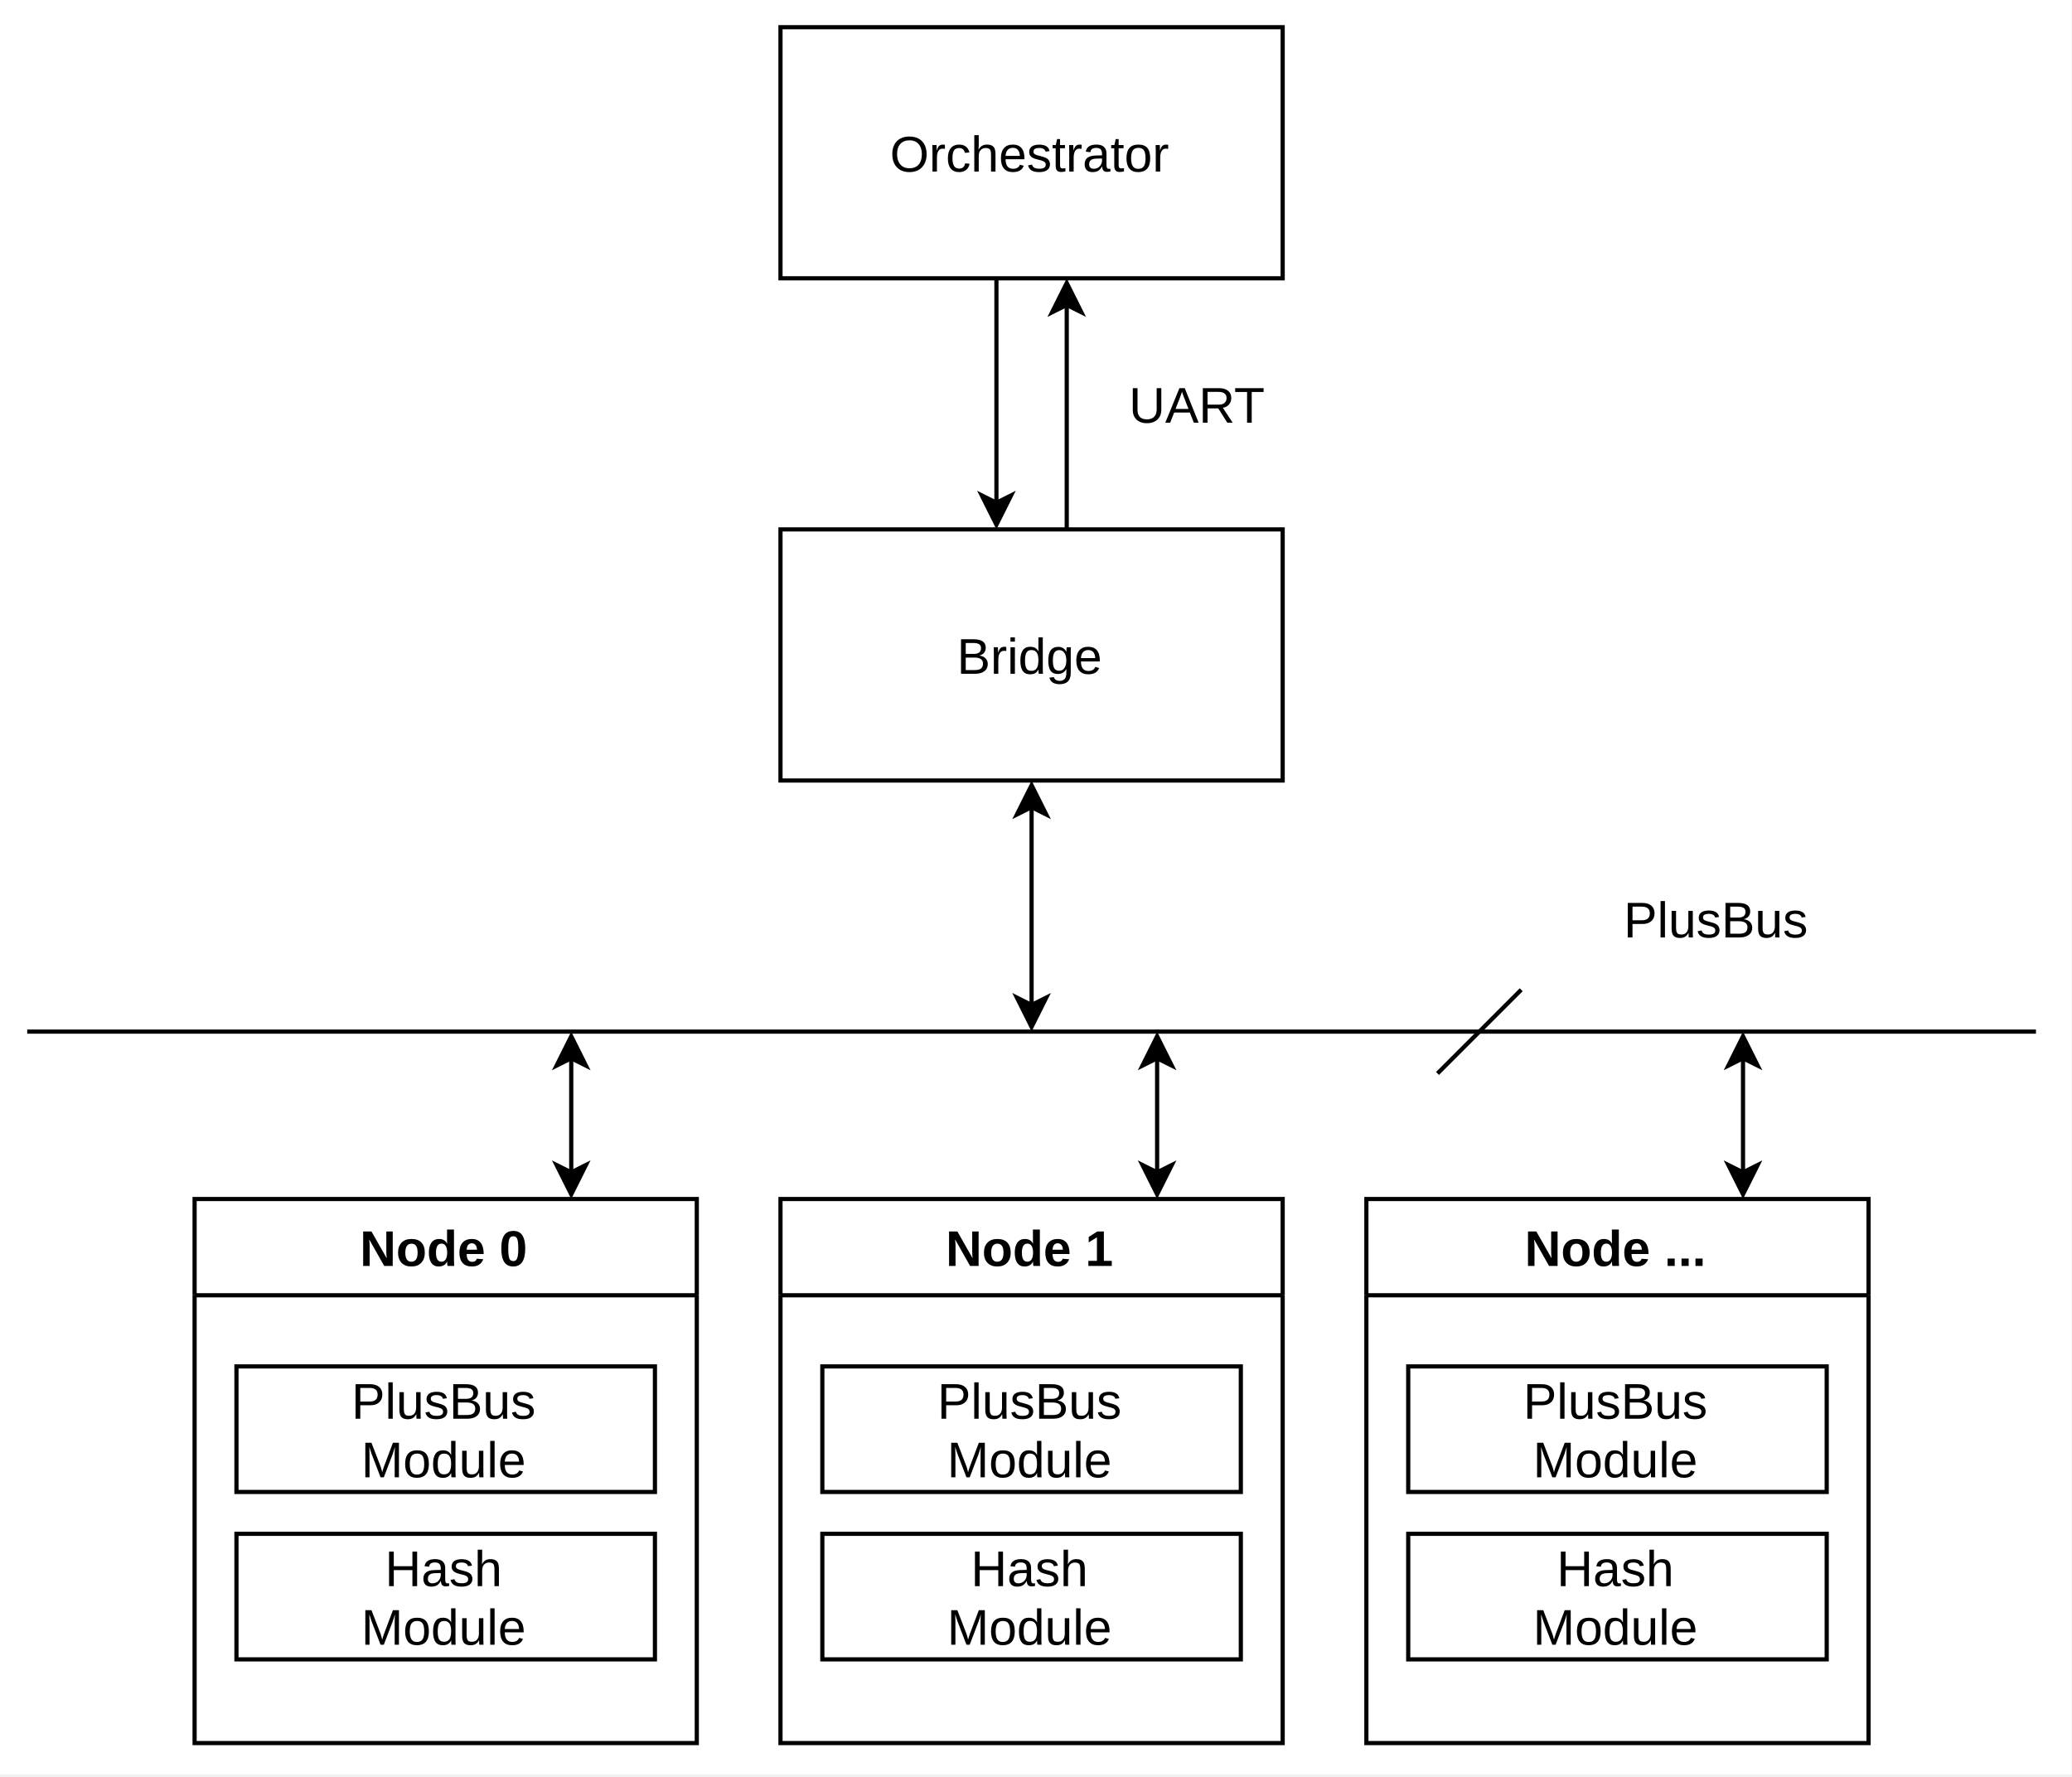
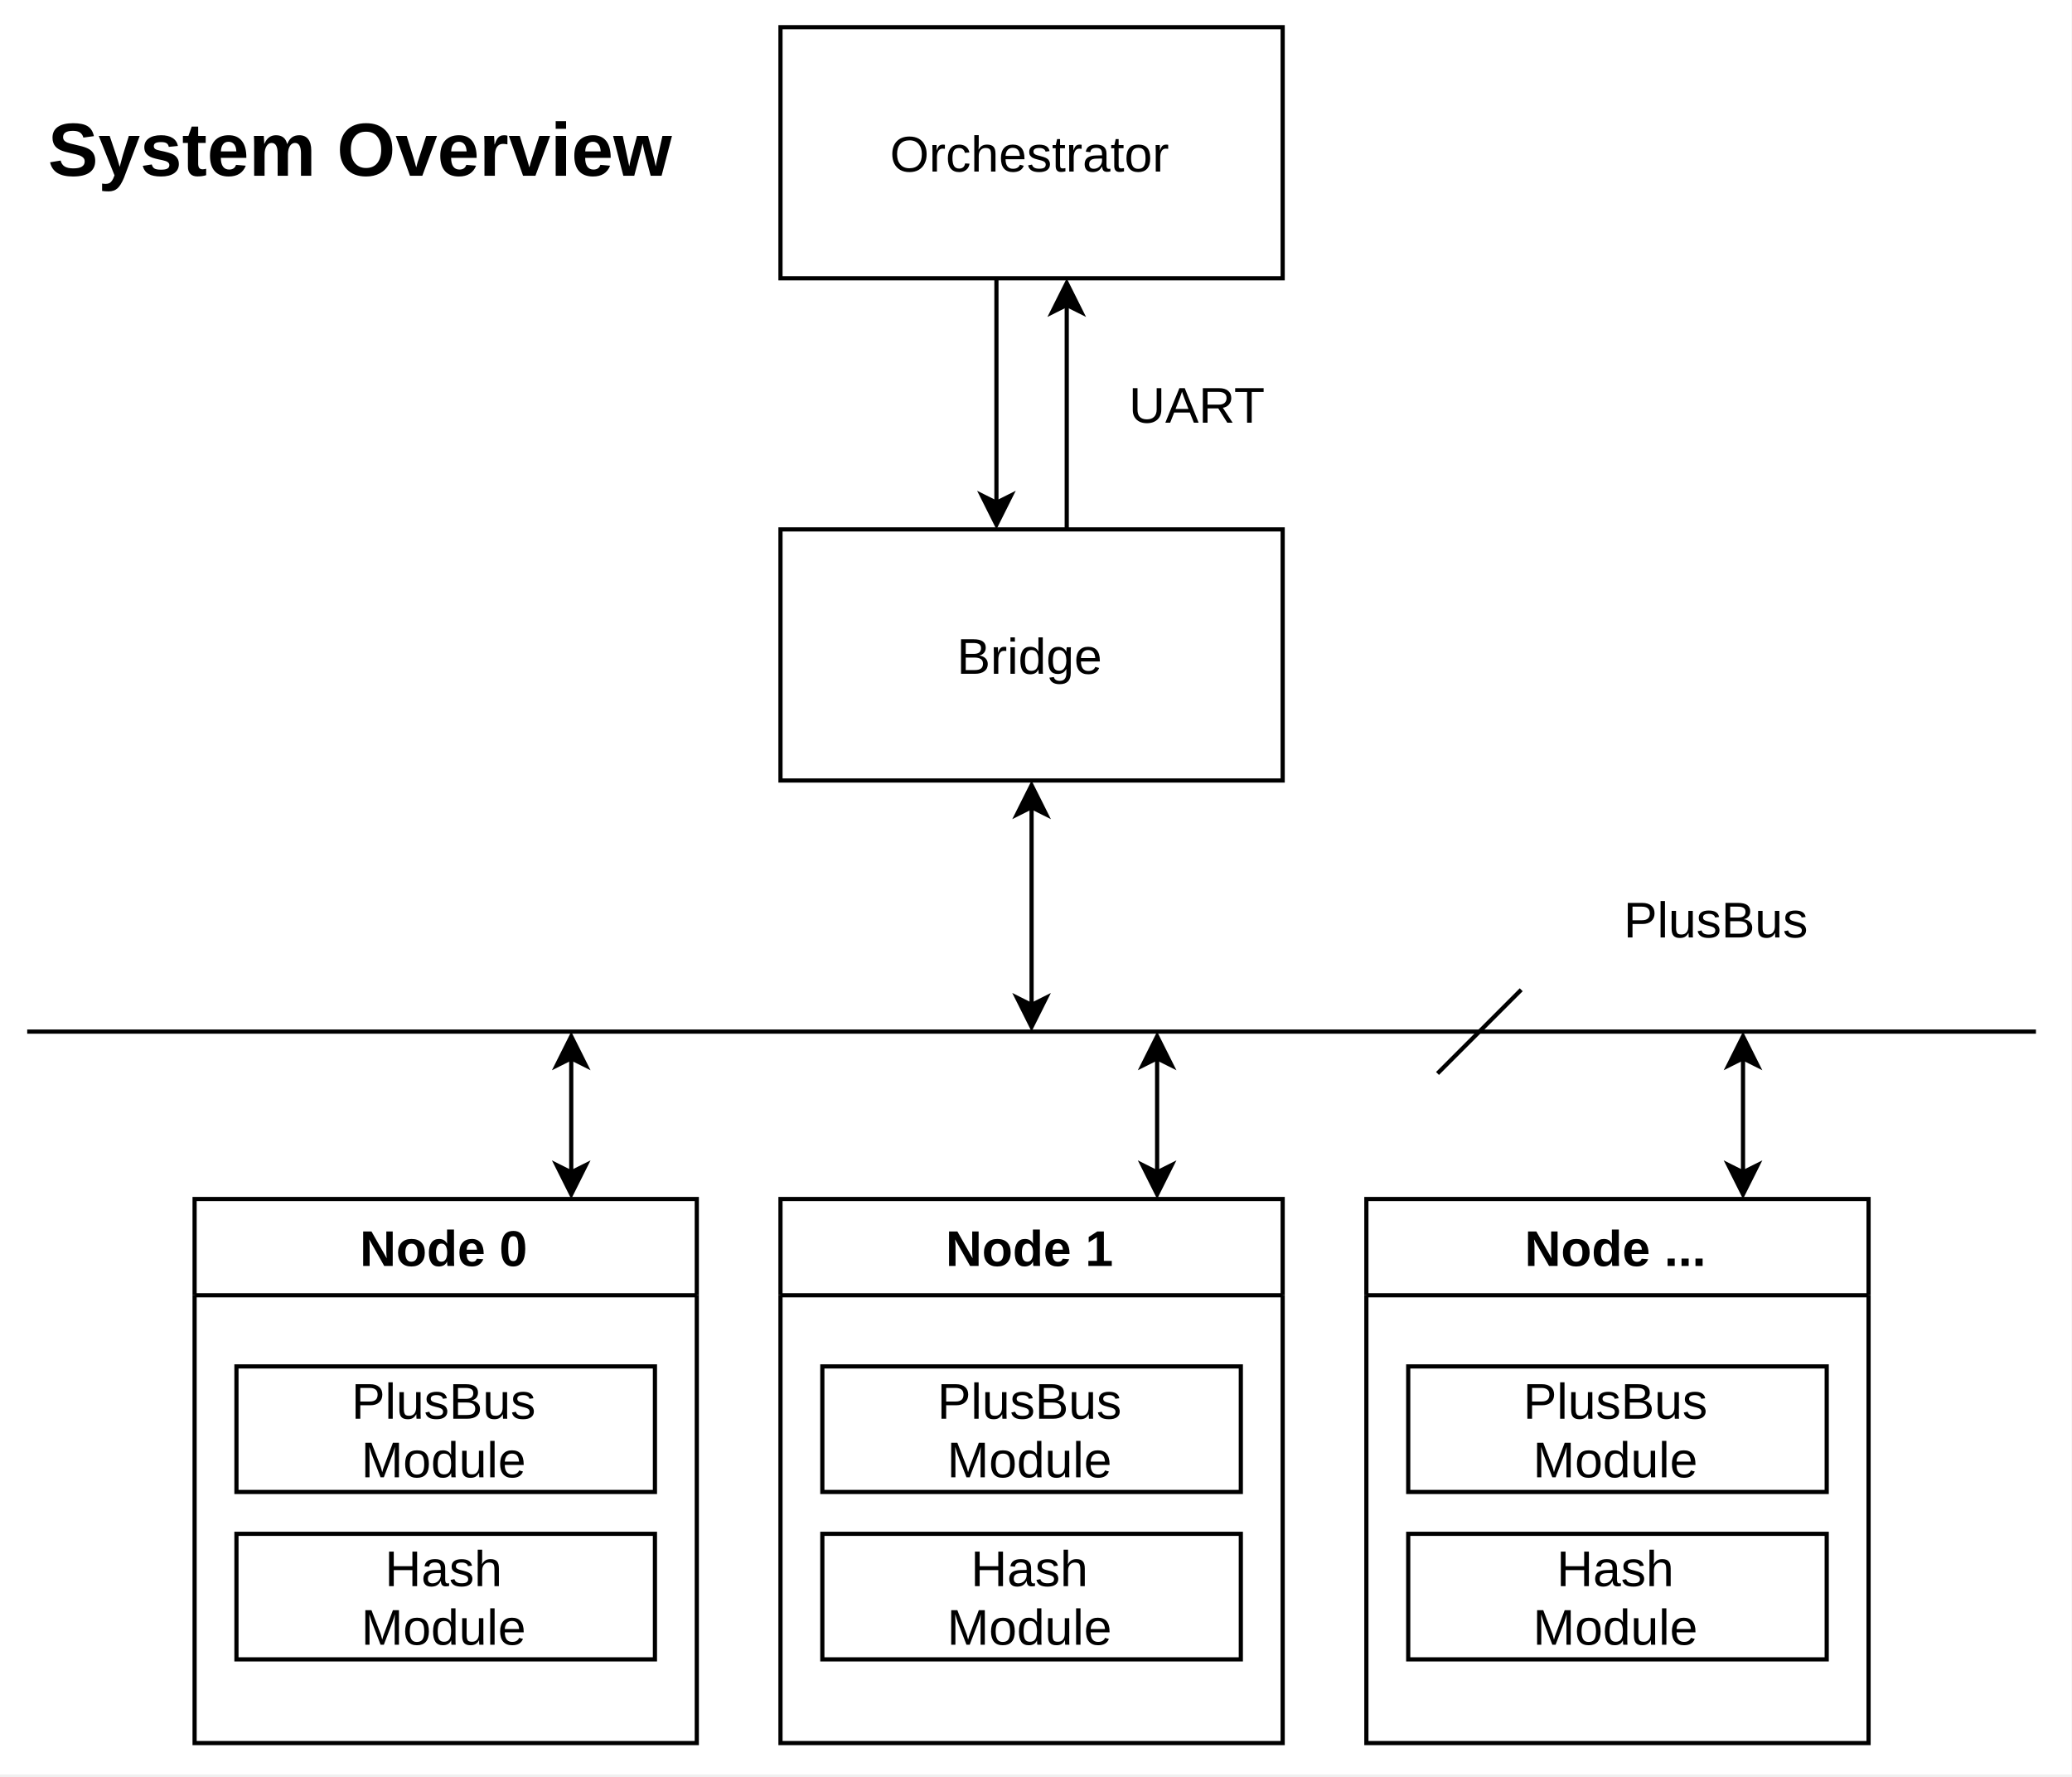
<svg xmlns="http://www.w3.org/2000/svg" version="1.1" id="svg2" width="469.44" height="402.56" viewBox="0 0 469.44 402.56">
  <defs id="defs6">
    <clipPath clipPathUnits="userSpaceOnUse" id="clipPath16">
      <path d="M 0,0 H 1466.667 V 1256.296 H 0 Z" clip-rule="evenodd" id="path14" />
    </clipPath>
    <clipPath clipPathUnits="userSpaceOnUse" id="clipPath28">
      <path d="M 0,0 H 1466.667 V 1256.296 H 0 Z" clip-rule="evenodd" id="path26" />
    </clipPath>
  </defs>
  <g id="g8" transform="matrix(0.32,0,0,0.32,0,6.730666e-6)">
    <g id="g10">
      <g id="g12" clip-path="url(#clipPath16)">
        <g id="g18" transform="scale(2.962963)">
          <path d="M 0,0 H 495 V 424 H 0 Z" style="fill:#ffffff;fill-opacity:1;fill-rule:nonzero;stroke:none" id="path20" />
        </g>
      </g>
    </g>
    <g id="g22">
      <g id="g24" clip-path="url(#clipPath28)">
        <g id="g30" transform="matrix(2.962963,0,0,2.962963,1.481481,1.481481)">
          <path d="M 186,6 H 306 V 66 H 186 Z" style="fill:#ffffff;fill-opacity:1;fill-rule:nonzero;stroke:none" id="path32" />
          <path d="M 186,6 H 306 V 66 H 186 Z" style="fill:none;stroke:#000000;stroke-width:1;stroke-linecap:butt;stroke-linejoin:miter;stroke-miterlimit:10;stroke-dasharray:none;stroke-opacity:1" id="path34" />
        </g>
        <g id="g36" transform="scale(2.962963)">
          <text xml:space="preserve" transform="translate(212.6562,41)" style="font-variant:normal;font-weight:normal;font-size:12px;font-family:'Liberation Sans';-inkscape-font-specification:LiberationSans;writing-mode:lr-tb;fill:#000000;fill-opacity:1;fill-rule:nonzero;stroke:none" id="text40">
            <tspan x="0 9.334 13.33 19.33 26.004 32.678 38.678 42.012 46.008 52.682 56.016 62.689" y="0" id="tspan38">Orchestrator</tspan>
          </text>
        </g>
        <g id="g42" transform="matrix(2.962963,0,0,2.962963,1.481481,1.481481)">
          <path d="m 186,126 h 120 v 60 H 186 Z" style="fill:#ffffff;fill-opacity:1;fill-rule:nonzero;stroke:none" id="path44" />
          <path d="m 186,126 h 120 v 60 H 186 Z" style="fill:none;stroke:#000000;stroke-width:1;stroke-linecap:butt;stroke-linejoin:miter;stroke-miterlimit:10;stroke-dasharray:none;stroke-opacity:1" id="path46" />
        </g>
        <g id="g48" transform="scale(2.962963)">
          <text xml:space="preserve" transform="translate(228.6562,161)" style="font-variant:normal;font-weight:normal;font-size:12px;font-family:'Liberation Sans';-inkscape-font-specification:LiberationSans;writing-mode:lr-tb;fill:#000000;fill-opacity:1;fill-rule:nonzero;stroke:none" id="text52">
            <tspan x="0 8.004 12 14.666 21.34 28.014" y="0" id="tspan50">Bridge</tspan>
          </text>
        </g>
        <g id="g54" transform="matrix(2.962963,0,0,2.962963,1.481481,1.481481)">
          <path d="m 237.6,66 v 53.63" style="fill:none;stroke:#000000;stroke-width:1;stroke-linecap:butt;stroke-linejoin:miter;stroke-miterlimit:10;stroke-dasharray:none;stroke-opacity:1" id="path56" />
          <path d="m 237.6,124.88 -3.5,-7 3.5,1.75 3.5,-1.75 z" style="fill:#000000;fill-opacity:1;fill-rule:nonzero;stroke:none" id="path58" />
          <path d="m 237.6,124.88 -3.5,-7 3.5,1.75 3.5,-1.75 z" style="fill:none;stroke:#000000;stroke-width:1;stroke-linecap:butt;stroke-linejoin:miter;stroke-miterlimit:10;stroke-dasharray:none;stroke-opacity:1" id="path60" />
          <path d="M 254.4,126 V 72.37" style="fill:none;stroke:#000000;stroke-width:1;stroke-linecap:butt;stroke-linejoin:miter;stroke-miterlimit:10;stroke-dasharray:none;stroke-opacity:1" id="path62" />
          <path d="m 254.4,67.12 3.5,7 -3.5,-1.75 -3.5,1.75 z" style="fill:#000000;fill-opacity:1;fill-rule:nonzero;stroke:none" id="path64" />
          <path d="m 254.4,67.12 3.5,7 -3.5,-1.75 -3.5,1.75 z" style="fill:none;stroke:#000000;stroke-width:1;stroke-linecap:butt;stroke-linejoin:miter;stroke-miterlimit:10;stroke-dasharray:none;stroke-opacity:1" id="path66" />
        </g>
        <g id="g68" transform="scale(2.962963)">
          <text xml:space="preserve" transform="translate(269.7656,101)" style="font-variant:normal;font-weight:normal;font-size:12px;font-family:'Liberation Sans';-inkscape-font-specification:LiberationSans;writing-mode:lr-tb;fill:#000000;fill-opacity:1;fill-rule:nonzero;stroke:none" id="text72">
            <tspan x="0 8.666 16.67 25.119" y="0" id="tspan70">UART</tspan>
          </text>
        </g>
        <g id="g74" transform="matrix(2.962963,0,0,2.962963,1.481481,1.481481)">
          <path d="M 6,246 H 486" style="fill:none;stroke:#000000;stroke-width:1;stroke-linecap:butt;stroke-linejoin:miter;stroke-miterlimit:10;stroke-dasharray:none;stroke-opacity:1" id="path76" />
          <path d="M 246,239.63 V 192.37" style="fill:none;stroke:#000000;stroke-width:1;stroke-linecap:butt;stroke-linejoin:miter;stroke-miterlimit:10;stroke-dasharray:none;stroke-opacity:1" id="path78" />
          <path d="m 246,244.88 -3.5,-7 3.5,1.75 3.5,-1.75 z" style="fill:#000000;fill-opacity:1;fill-rule:nonzero;stroke:none" id="path80" />
          <path d="m 246,244.88 -3.5,-7 3.5,1.75 3.5,-1.75 z" style="fill:none;stroke:#000000;stroke-width:1;stroke-linecap:butt;stroke-linejoin:miter;stroke-miterlimit:10;stroke-dasharray:none;stroke-opacity:1" id="path82" />
          <path d="m 246,187.12 3.5,7 -3.5,-1.75 -3.5,1.75 z" style="fill:#000000;fill-opacity:1;fill-rule:nonzero;stroke:none" id="path84" />
          <path d="m 246,187.12 3.5,7 -3.5,-1.75 -3.5,1.75 z" style="fill:none;stroke:#000000;stroke-width:1;stroke-linecap:butt;stroke-linejoin:miter;stroke-miterlimit:10;stroke-dasharray:none;stroke-opacity:1" id="path86" />
        </g>
        <g id="g88" transform="scale(2.962963)">
          <text xml:space="preserve" transform="translate(387.9844,224)" style="font-variant:normal;font-weight:normal;font-size:12px;font-family:'Liberation Sans';-inkscape-font-specification:LiberationSans;writing-mode:lr-tb;fill:#000000;fill-opacity:1;fill-rule:nonzero;stroke:none" id="text92">
            <tspan x="0 8.004 10.67 17.344 23.344 31.348 38.021" y="0" id="tspan90">PlusBus</tspan>
          </text>
        </g>
        <g id="g94" transform="matrix(2.962963,0,0,2.962963,1.481481,1.481481)">
          <path d="m 343,256 20,-20" style="fill:none;stroke:#000000;stroke-width:1;stroke-linecap:butt;stroke-linejoin:miter;stroke-miterlimit:10;stroke-dasharray:none;stroke-opacity:1" id="path96" />
          <path d="m 46,309 v -23 h 120 v 23" style="fill:#ffffff;fill-opacity:1;fill-rule:nonzero;stroke:none" id="path98" />
          <path d="m 46,309 v -23 h 120 v 23" style="fill:none;stroke:#000000;stroke-width:1;stroke-linecap:butt;stroke-linejoin:miter;stroke-miterlimit:10;stroke-dasharray:none;stroke-opacity:1" id="path100" />
          <path d="M 46,309 V 416 H 166 V 309" style="fill:none;stroke:#000000;stroke-width:1;stroke-linecap:butt;stroke-linejoin:miter;stroke-miterlimit:10;stroke-dasharray:none;stroke-opacity:1" id="path102" />
          <path d="M 46,309 H 166" style="fill:none;stroke:#000000;stroke-width:1;stroke-linecap:butt;stroke-linejoin:miter;stroke-miterlimit:10;stroke-dasharray:none;stroke-opacity:1" id="path104" />
        </g>
        <g id="g106" transform="scale(2.962963)">
          <text xml:space="preserve" transform="translate(85.98438,302.5)" style="font-variant:normal;font-weight:bold;font-size:12px;font-family:'Liberation Sans';-inkscape-font-specification:LiberationSans-Bold;writing-mode:lr-tb;fill:#000000;fill-opacity:1;fill-rule:nonzero;stroke:none" id="text110">
            <tspan x="0 8.666 15.996 23.326 30 33.334" y="0" id="tspan108">Node 0</tspan>
          </text>
        </g>
        <g id="g112" transform="matrix(2.962963,0,0,2.962963,1.481481,1.481481)">
          <path d="m 56,326 h 100 v 30 H 56 Z" style="fill:#ffffff;fill-opacity:1;fill-rule:nonzero;stroke:none" id="path114" />
          <path d="m 56,326 h 100 v 30 H 56 Z" style="fill:none;stroke:#000000;stroke-width:1;stroke-linecap:butt;stroke-linejoin:miter;stroke-miterlimit:10;stroke-dasharray:none;stroke-opacity:1" id="path116" />
        </g>
        <g id="g118" transform="scale(2.962963)">
          <text xml:space="preserve" transform="translate(83.98438,339)" style="font-variant:normal;font-weight:normal;font-size:12px;font-family:'Liberation Sans';-inkscape-font-specification:LiberationSans;writing-mode:lr-tb;fill:#000000;fill-opacity:1;fill-rule:nonzero;stroke:none" id="text122">
            <tspan x="0 8.004 10.67 17.344 23.344 31.348 38.021" y="0" id="tspan120">PlusBus</tspan>
          </text>
          <text xml:space="preserve" transform="translate(86.3125,353)" style="font-variant:normal;font-weight:normal;font-size:12px;font-family:'Liberation Sans';-inkscape-font-specification:LiberationSans;writing-mode:lr-tb;fill:#000000;fill-opacity:1;fill-rule:nonzero;stroke:none" id="text126">
            <tspan x="0 9.996 16.67 23.344 30.018 32.684" y="0" id="tspan124">Module</tspan>
          </text>
        </g>
        <g id="g128" transform="matrix(2.962963,0,0,2.962963,1.481481,1.481481)">
          <path d="m 56,366 h 100 v 30 H 56 Z" style="fill:#ffffff;fill-opacity:1;fill-rule:nonzero;stroke:none" id="path130" />
          <path d="m 56,366 h 100 v 30 H 56 Z" style="fill:none;stroke:#000000;stroke-width:1;stroke-linecap:butt;stroke-linejoin:miter;stroke-miterlimit:10;stroke-dasharray:none;stroke-opacity:1" id="path132" />
        </g>
        <g id="g134" transform="scale(2.962963)">
          <text xml:space="preserve" transform="translate(91.98438,379)" style="font-variant:normal;font-weight:normal;font-size:12px;font-family:'Liberation Sans';-inkscape-font-specification:LiberationSans;writing-mode:lr-tb;fill:#000000;fill-opacity:1;fill-rule:nonzero;stroke:none" id="text138">
            <tspan x="0 8.666 15.34 21.34" y="0" id="tspan136">Hash</tspan>
          </text>
          <text xml:space="preserve" transform="translate(86.3125,393)" style="font-variant:normal;font-weight:normal;font-size:12px;font-family:'Liberation Sans';-inkscape-font-specification:LiberationSans;writing-mode:lr-tb;fill:#000000;fill-opacity:1;fill-rule:nonzero;stroke:none" id="text142">
            <tspan x="0 9.996 16.67 23.344 30.018 32.684" y="0" id="tspan140">Module</tspan>
          </text>
        </g>
        <g id="g144" transform="matrix(2.962963,0,0,2.962963,1.481481,1.481481)">
          <path d="M 136,279.63 V 252.37" style="fill:none;stroke:#000000;stroke-width:1;stroke-linecap:butt;stroke-linejoin:miter;stroke-miterlimit:10;stroke-dasharray:none;stroke-opacity:1" id="path146" />
          <path d="m 136,284.88 -3.5,-7 3.5,1.75 3.5,-1.75 z" style="fill:#000000;fill-opacity:1;fill-rule:nonzero;stroke:none" id="path148" />
          <path d="m 136,284.88 -3.5,-7 3.5,1.75 3.5,-1.75 z" style="fill:none;stroke:#000000;stroke-width:1;stroke-linecap:butt;stroke-linejoin:miter;stroke-miterlimit:10;stroke-dasharray:none;stroke-opacity:1" id="path150" />
          <path d="m 136,247.12 3.5,7 -3.5,-1.75 -3.5,1.75 z" style="fill:#000000;fill-opacity:1;fill-rule:nonzero;stroke:none" id="path152" />
          <path d="m 136,247.12 3.5,7 -3.5,-1.75 -3.5,1.75 z" style="fill:none;stroke:#000000;stroke-width:1;stroke-linecap:butt;stroke-linejoin:miter;stroke-miterlimit:10;stroke-dasharray:none;stroke-opacity:1" id="path154" />
          <path d="m 186,309 v -23 h 120 v 23" style="fill:#ffffff;fill-opacity:1;fill-rule:nonzero;stroke:none" id="path156" />
          <path d="m 186,309 v -23 h 120 v 23" style="fill:none;stroke:#000000;stroke-width:1;stroke-linecap:butt;stroke-linejoin:miter;stroke-miterlimit:10;stroke-dasharray:none;stroke-opacity:1" id="path158" />
          <path d="M 186,309 V 416 H 306 V 309" style="fill:none;stroke:#000000;stroke-width:1;stroke-linecap:butt;stroke-linejoin:miter;stroke-miterlimit:10;stroke-dasharray:none;stroke-opacity:1" id="path160" />
          <path d="M 186,309 H 306" style="fill:none;stroke:#000000;stroke-width:1;stroke-linecap:butt;stroke-linejoin:miter;stroke-miterlimit:10;stroke-dasharray:none;stroke-opacity:1" id="path162" />
        </g>
        <g id="g164" transform="scale(2.962963)">
          <text xml:space="preserve" transform="translate(225.9844,302.5)" style="font-variant:normal;font-weight:bold;font-size:12px;font-family:'Liberation Sans';-inkscape-font-specification:LiberationSans-Bold;writing-mode:lr-tb;fill:#000000;fill-opacity:1;fill-rule:nonzero;stroke:none" id="text168">
            <tspan x="0 8.666 15.996 23.326 30 33.334" y="0" id="tspan166">Node 1</tspan>
          </text>
        </g>
        <g id="g170" transform="matrix(2.962963,0,0,2.962963,1.481481,1.481481)">
          <path d="m 196,326 h 100 v 30 H 196 Z" style="fill:#ffffff;fill-opacity:1;fill-rule:nonzero;stroke:none" id="path172" />
          <path d="m 196,326 h 100 v 30 H 196 Z" style="fill:none;stroke:#000000;stroke-width:1;stroke-linecap:butt;stroke-linejoin:miter;stroke-miterlimit:10;stroke-dasharray:none;stroke-opacity:1" id="path174" />
        </g>
        <g id="g176" transform="scale(2.962963)">
          <text xml:space="preserve" transform="translate(223.9844,339)" style="font-variant:normal;font-weight:normal;font-size:12px;font-family:'Liberation Sans';-inkscape-font-specification:LiberationSans;writing-mode:lr-tb;fill:#000000;fill-opacity:1;fill-rule:nonzero;stroke:none" id="text180">
            <tspan x="0 8.004 10.67 17.344 23.344 31.348 38.021" y="0" id="tspan178">PlusBus</tspan>
          </text>
          <text xml:space="preserve" transform="translate(226.3125,353)" style="font-variant:normal;font-weight:normal;font-size:12px;font-family:'Liberation Sans';-inkscape-font-specification:LiberationSans;writing-mode:lr-tb;fill:#000000;fill-opacity:1;fill-rule:nonzero;stroke:none" id="text184">
            <tspan x="0 9.996 16.67 23.344 30.018 32.684" y="0" id="tspan182">Module</tspan>
          </text>
        </g>
        <g id="g186" transform="matrix(2.962963,0,0,2.962963,1.481481,1.481481)">
          <path d="m 196,366 h 100 v 30 H 196 Z" style="fill:#ffffff;fill-opacity:1;fill-rule:nonzero;stroke:none" id="path188" />
          <path d="m 196,366 h 100 v 30 H 196 Z" style="fill:none;stroke:#000000;stroke-width:1;stroke-linecap:butt;stroke-linejoin:miter;stroke-miterlimit:10;stroke-dasharray:none;stroke-opacity:1" id="path190" />
        </g>
        <g id="g192" transform="scale(2.962963)">
          <text xml:space="preserve" transform="translate(231.9844,379)" style="font-variant:normal;font-weight:normal;font-size:12px;font-family:'Liberation Sans';-inkscape-font-specification:LiberationSans;writing-mode:lr-tb;fill:#000000;fill-opacity:1;fill-rule:nonzero;stroke:none" id="text196">
            <tspan x="0 8.666 15.34 21.34" y="0" id="tspan194">Hash</tspan>
          </text>
          <text xml:space="preserve" transform="translate(226.3125,393)" style="font-variant:normal;font-weight:normal;font-size:12px;font-family:'Liberation Sans';-inkscape-font-specification:LiberationSans;writing-mode:lr-tb;fill:#000000;fill-opacity:1;fill-rule:nonzero;stroke:none" id="text200">
            <tspan x="0 9.996 16.67 23.344 30.018 32.684" y="0" id="tspan198">Module</tspan>
          </text>
        </g>
        <g id="g202" transform="matrix(2.962963,0,0,2.962963,1.481481,1.481481)">
          <path d="M 276,279.63 V 252.37" style="fill:none;stroke:#000000;stroke-width:1;stroke-linecap:butt;stroke-linejoin:miter;stroke-miterlimit:10;stroke-dasharray:none;stroke-opacity:1" id="path204" />
          <path d="m 276,284.88 -3.5,-7 3.5,1.75 3.5,-1.75 z" style="fill:#000000;fill-opacity:1;fill-rule:nonzero;stroke:none" id="path206" />
          <path d="m 276,284.88 -3.5,-7 3.5,1.75 3.5,-1.75 z" style="fill:none;stroke:#000000;stroke-width:1;stroke-linecap:butt;stroke-linejoin:miter;stroke-miterlimit:10;stroke-dasharray:none;stroke-opacity:1" id="path208" />
          <path d="m 276,247.12 3.5,7 -3.5,-1.75 -3.5,1.75 z" style="fill:#000000;fill-opacity:1;fill-rule:nonzero;stroke:none" id="path210" />
          <path d="m 276,247.12 3.5,7 -3.5,-1.75 -3.5,1.75 z" style="fill:none;stroke:#000000;stroke-width:1;stroke-linecap:butt;stroke-linejoin:miter;stroke-miterlimit:10;stroke-dasharray:none;stroke-opacity:1" id="path212" />
          <path d="m 326,309 v -23 h 120 v 23" style="fill:#ffffff;fill-opacity:1;fill-rule:nonzero;stroke:none" id="path214" />
          <path d="m 326,309 v -23 h 120 v 23" style="fill:none;stroke:#000000;stroke-width:1;stroke-linecap:butt;stroke-linejoin:miter;stroke-miterlimit:10;stroke-dasharray:none;stroke-opacity:1" id="path216" />
          <path d="M 326,309 V 416 H 446 V 309" style="fill:none;stroke:#000000;stroke-width:1;stroke-linecap:butt;stroke-linejoin:miter;stroke-miterlimit:10;stroke-dasharray:none;stroke-opacity:1" id="path218" />
          <path d="M 326,309 H 446" style="fill:none;stroke:#000000;stroke-width:1;stroke-linecap:butt;stroke-linejoin:miter;stroke-miterlimit:10;stroke-dasharray:none;stroke-opacity:1" id="path220" />
        </g>
        <g id="g222" transform="scale(2.962963)">
          <text xml:space="preserve" transform="translate(364.3281,302.5)" style="font-variant:normal;font-weight:bold;font-size:12px;font-family:'Liberation Sans';-inkscape-font-specification:LiberationSans-Bold;writing-mode:lr-tb;fill:#000000;fill-opacity:1;fill-rule:nonzero;stroke:none" id="text226">
            <tspan x="0 8.666 15.996 23.326 30 33.334 36.668 40.002" y="0" id="tspan224">Node ...</tspan>
          </text>
        </g>
        <g id="g228" transform="matrix(2.962963,0,0,2.962963,1.481481,1.481481)">
          <path d="m 336,326 h 100 v 30 H 336 Z" style="fill:#ffffff;fill-opacity:1;fill-rule:nonzero;stroke:none" id="path230" />
          <path d="m 336,326 h 100 v 30 H 336 Z" style="fill:none;stroke:#000000;stroke-width:1;stroke-linecap:butt;stroke-linejoin:miter;stroke-miterlimit:10;stroke-dasharray:none;stroke-opacity:1" id="path232" />
        </g>
        <g id="g234" transform="scale(2.962963)">
          <text xml:space="preserve" transform="translate(363.9844,339)" style="font-variant:normal;font-weight:normal;font-size:12px;font-family:'Liberation Sans';-inkscape-font-specification:LiberationSans;writing-mode:lr-tb;fill:#000000;fill-opacity:1;fill-rule:nonzero;stroke:none" id="text238">
            <tspan x="0 8.004 10.67 17.344 23.344 31.348 38.021" y="0" id="tspan236">PlusBus</tspan>
          </text>
          <text xml:space="preserve" transform="translate(366.3125,353)" style="font-variant:normal;font-weight:normal;font-size:12px;font-family:'Liberation Sans';-inkscape-font-specification:LiberationSans;writing-mode:lr-tb;fill:#000000;fill-opacity:1;fill-rule:nonzero;stroke:none" id="text242">
            <tspan x="0 9.996 16.67 23.344 30.018 32.684" y="0" id="tspan240">Module</tspan>
          </text>
        </g>
        <g id="g244" transform="matrix(2.962963,0,0,2.962963,1.481481,1.481481)">
          <path d="m 336,366 h 100 v 30 H 336 Z" style="fill:#ffffff;fill-opacity:1;fill-rule:nonzero;stroke:none" id="path246" />
          <path d="m 336,366 h 100 v 30 H 336 Z" style="fill:none;stroke:#000000;stroke-width:1;stroke-linecap:butt;stroke-linejoin:miter;stroke-miterlimit:10;stroke-dasharray:none;stroke-opacity:1" id="path248" />
        </g>
        <g id="g250" transform="scale(2.962963)">
          <text xml:space="preserve" transform="translate(371.9844,379)" style="font-variant:normal;font-weight:normal;font-size:12px;font-family:'Liberation Sans';-inkscape-font-specification:LiberationSans;writing-mode:lr-tb;fill:#000000;fill-opacity:1;fill-rule:nonzero;stroke:none" id="text254">
            <tspan x="0 8.666 15.34 21.34" y="0" id="tspan252">Hash</tspan>
          </text>
          <text xml:space="preserve" transform="translate(366.3125,393)" style="font-variant:normal;font-weight:normal;font-size:12px;font-family:'Liberation Sans';-inkscape-font-specification:LiberationSans;writing-mode:lr-tb;fill:#000000;fill-opacity:1;fill-rule:nonzero;stroke:none" id="text258">
            <tspan x="0 9.996 16.67 23.344 30.018 32.684" y="0" id="tspan256">Module</tspan>
          </text>
        </g>
        <g id="g260" transform="matrix(2.962963,0,0,2.962963,1.481481,1.481481)">
          <path d="M 416,279.63 V 252.37" style="fill:none;stroke:#000000;stroke-width:1;stroke-linecap:butt;stroke-linejoin:miter;stroke-miterlimit:10;stroke-dasharray:none;stroke-opacity:1" id="path262" />
          <path d="m 416,284.88 -3.5,-7 3.5,1.75 3.5,-1.75 z" style="fill:#000000;fill-opacity:1;fill-rule:nonzero;stroke:none" id="path264" />
          <path d="m 416,284.88 -3.5,-7 3.5,1.75 3.5,-1.75 z" style="fill:none;stroke:#000000;stroke-width:1;stroke-linecap:butt;stroke-linejoin:miter;stroke-miterlimit:10;stroke-dasharray:none;stroke-opacity:1" id="path266" />
          <path d="m 416,247.12 3.5,7 -3.5,-1.75 -3.5,1.75 z" style="fill:#000000;fill-opacity:1;fill-rule:nonzero;stroke:none" id="path268" />
          <path d="m 416,247.12 3.5,7 -3.5,-1.75 -3.5,1.75 z" style="fill:none;stroke:#000000;stroke-width:1;stroke-linecap:butt;stroke-linejoin:miter;stroke-miterlimit:10;stroke-dasharray:none;stroke-opacity:1" id="path270" />
        </g>
+         <g id="g272" transform="scale(2.962992)">
+           <text xml:space="preserve" transform="translate(11.45312,42)" style="font-variant:normal;font-weight:bold;font-size:18px;font-family:'Liberation Sans';-inkscape-font-specification:LiberationSans-Bold;writing-mode:lr-tb;fill:#000000;fill-opacity:1;fill-rule:nonzero;stroke:none" id="text276">
+             <tspan x="0 12.006 22.017 32.027 38.021 48.032 64.037 69.038 83.039 93.05 103.061 110.065 120.076 125.077 135.088" y="0" id="tspan274">System Overview</tspan>
+           </text>
+         </g>
      </g>
    </g>
  </g>
</svg>
